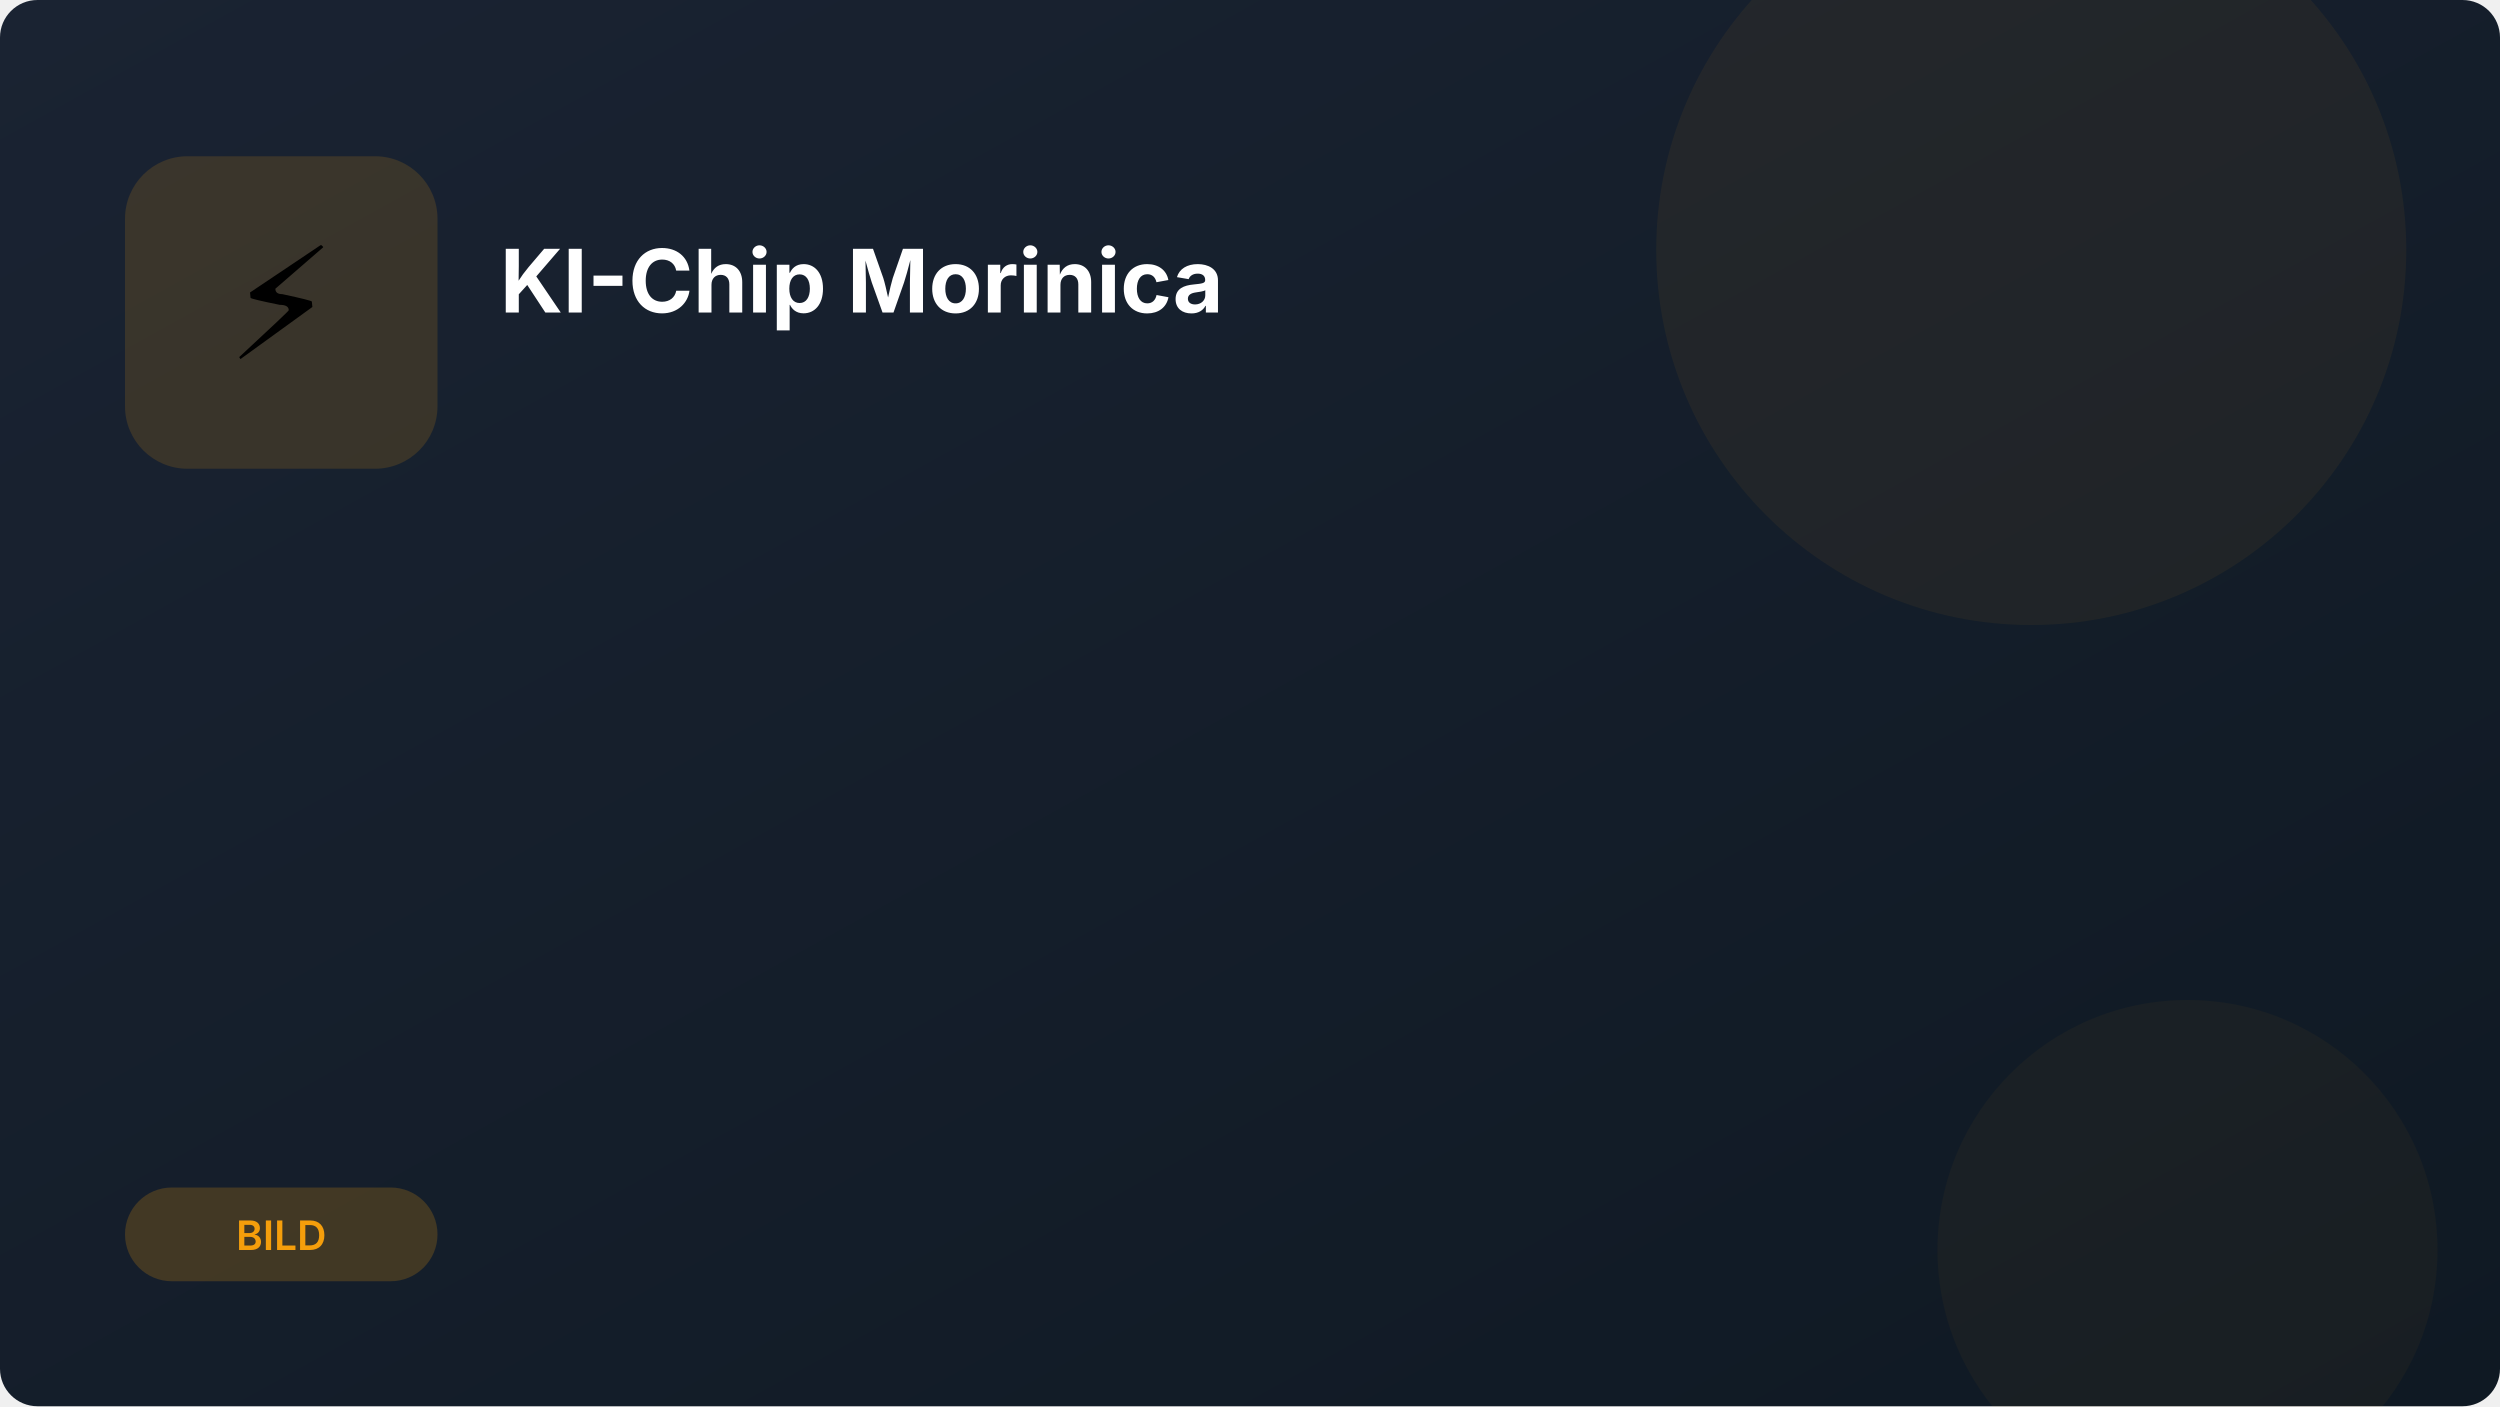
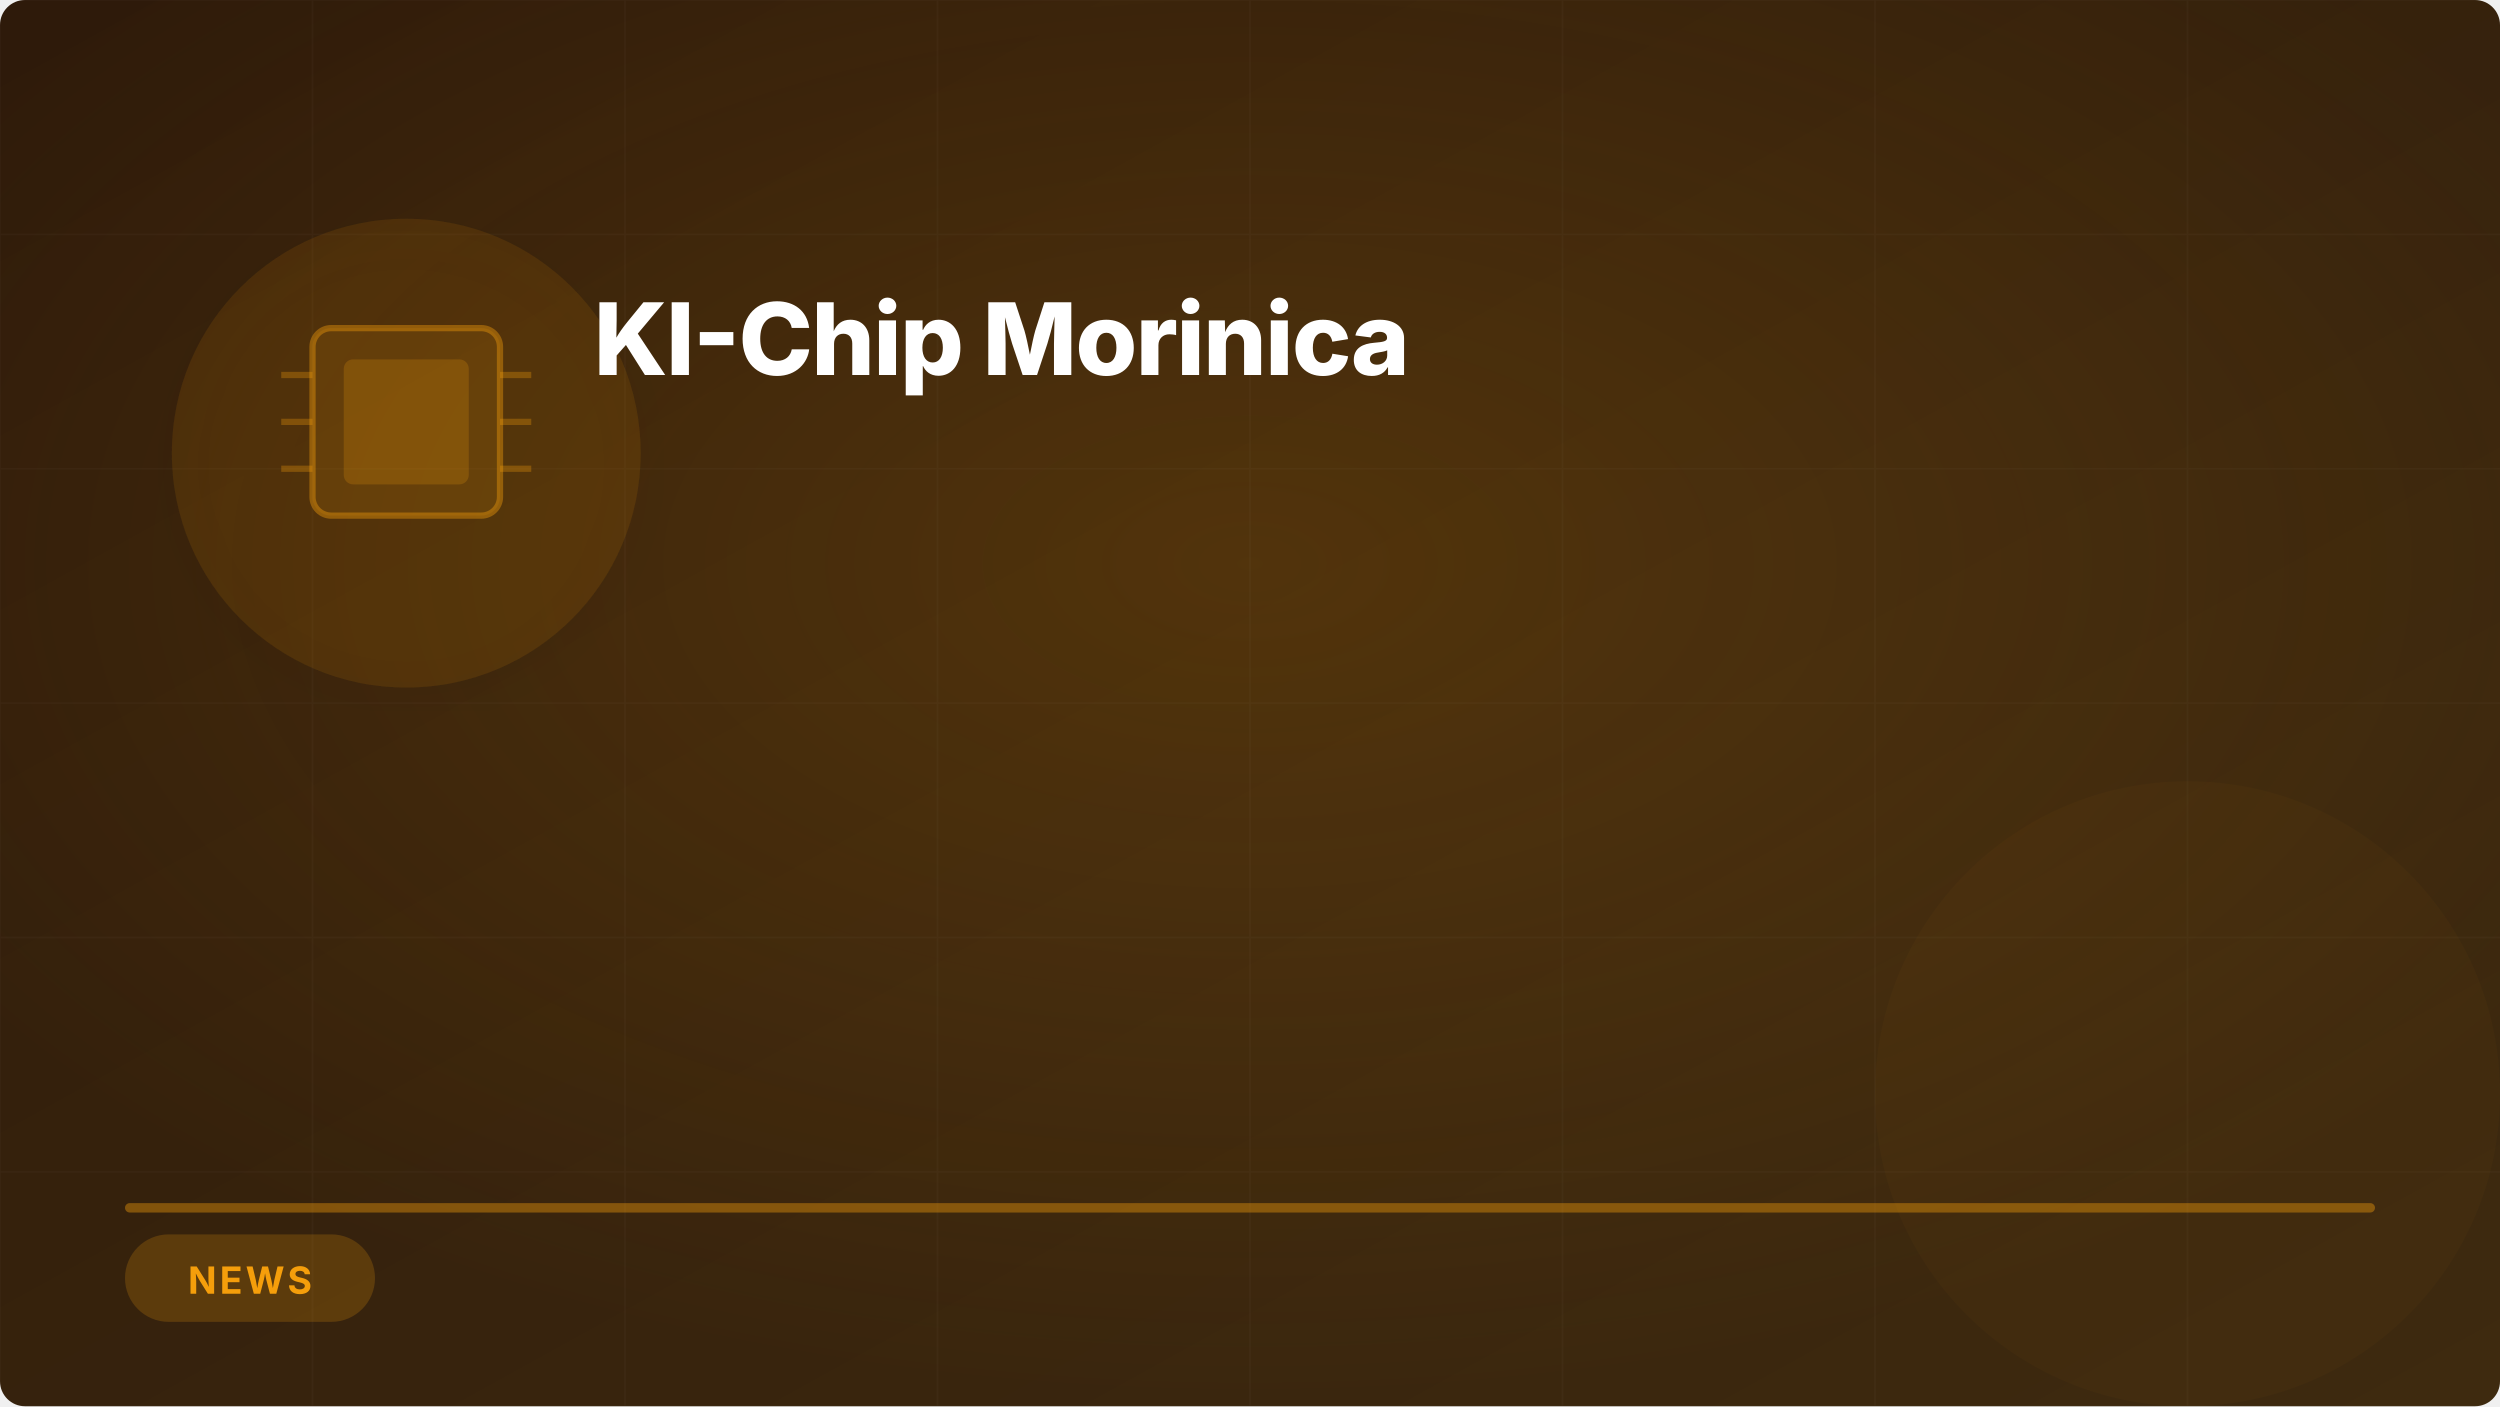
<svg xmlns="http://www.w3.org/2000/svg" width="800" height="450" viewBox="0 0 800 450">
  <defs>
    <linearGradient id="bg" x1="0%" y1="0%" x2="100%" y2="100%">
-       <stop offset="0%" style="stop-color:#1a2332;stop-opacity:1" />
-       <stop offset="100%" style="stop-color:#0f1923;stop-opacity:1" />
+       <stop offset="0%" style="stop-color:#2e1a0a" />
+       <stop offset="100%" style="stop-color:#3e2a0f" />
    </linearGradient>
-     <linearGradient id="accent" x1="0%" y1="0%" x2="100%" y2="100%">
-       <stop offset="0%" style="stop-color:#f59e0b;stop-opacity:1" />
-       <stop offset="100%" style="stop-color:#1e3a5f;stop-opacity:1" />
-     </linearGradient>
-     <filter id="glow">
-       <feGaussianBlur stdDeviation="3" result="blur" />
-       <feMerge>
-         <feMergeNode in="blur" />
-         <feMergeNode in="SourceGraphic" />
-       </feMerge>
+     <radialGradient id="glow" cx="50%" cy="40%" r="60%">
+       <stop offset="0%" style="stop-color:#f59e0b;stop-opacity:0.15" />
+       <stop offset="100%" style="stop-color:#f59e0b;stop-opacity:0" />
+     </radialGradient>
+     <filter id="shadow" x="-5%" y="-5%" width="110%" height="110%">
+       <feDropShadow dx="0" dy="4" stdDeviation="8" flood-color="#000" flood-opacity="0.4" />
    </filter>
  </defs>
-   <rect width="800" height="450" fill="url(#bg)" rx="12" />
-   <circle cx="650" cy="80" r="120" fill="#f59e0b" opacity="0.06" />
-   <circle cx="700" cy="400" r="80" fill="#f59e0b" opacity="0.04" />
-   <g transform="translate(40, 50)">
-     <rect width="100" height="100" rx="20" fill="#f59e0b" opacity="0.15" />
-     <text x="50" y="65" text-anchor="middle" font-size="50">⚡</text>
+   <rect width="800" height="450" fill="url(#bg)" rx="8" />
+   <rect width="800" height="450" fill="url(#glow)" />
+   <g opacity="0.025" stroke="#fff" stroke-width="0.5">
+     <line x1="0" y1="0" x2="800" y2="0" />
+     <line x1="0" y1="75" x2="800" y2="75" />
+     <line x1="0" y1="150" x2="800" y2="150" />
+     <line x1="0" y1="225" x2="800" y2="225" />
+     <line x1="0" y1="300" x2="800" y2="300" />
+     <line x1="0" y1="375" x2="800" y2="375" />
+     <line x1="0" y1="450" x2="800" y2="450" />
+     <line x1="0" y1="0" x2="0" y2="450" />
+     <line x1="100" y1="0" x2="100" y2="450" />
+     <line x1="200" y1="0" x2="200" y2="450" />
+     <line x1="300" y1="0" x2="300" y2="450" />
+     <line x1="400" y1="0" x2="400" y2="450" />
+     <line x1="500" y1="0" x2="500" y2="450" />
+     <line x1="600" y1="0" x2="600" y2="450" />
+     <line x1="700" y1="0" x2="700" y2="450" />
  </g>
-   <text x="160" y="100" font-family="system-ui, -apple-system, sans-serif" font-size="28" font-weight="700" fill="#ffffff">KI-Chip Morinica</text>
-   <rect x="40" y="380" width="100" height="30" rx="15" fill="#f59e0b" opacity="0.2" />
-   <text x="90" y="400" text-anchor="middle" font-family="system-ui, -apple-system, sans-serif" font-size="13" font-weight="600" fill="#f59e0b" text-transform="uppercase">BILD</text>
+   <g transform="translate(55, 70)" filter="url(#shadow)">
+     <circle cx="75" cy="75" r="75" fill="#f59e0b" opacity="0.1" />
+   </g>
+   <g transform="translate(55, 70)">
+     <rect x="45" y="35" width="60" height="60" rx="6" fill="#f59e0b" opacity="0.12" />
+     <rect x="45" y="35" width="60" height="60" rx="6" fill="none" stroke="#f59e0b" stroke-width="2" opacity="0.4" />
+     <rect x="55" y="45" width="40" height="40" rx="3" fill="#f59e0b" opacity="0.2" />
+     <line x1="45" y1="50" x2="35" y2="50" stroke="#f59e0b" stroke-width="2" opacity="0.3" />
+     <line x1="45" y1="65" x2="35" y2="65" stroke="#f59e0b" stroke-width="2" opacity="0.3" />
+     <line x1="45" y1="80" x2="35" y2="80" stroke="#f59e0b" stroke-width="2" opacity="0.3" />
+     <line x1="105" y1="50" x2="115" y2="50" stroke="#f59e0b" stroke-width="2" opacity="0.3" />
+     <line x1="105" y1="65" x2="115" y2="65" stroke="#f59e0b" stroke-width="2" opacity="0.3" />
+     <line x1="105" y1="80" x2="115" y2="80" stroke="#f59e0b" stroke-width="2" opacity="0.3" />
+   </g>
+   <text x="190" y="120" font-family="system-ui,-apple-system,sans-serif" font-size="32" font-weight="800" fill="#fff" letter-spacing="-0.5">KI-Chip Morinica</text>
+   <rect x="40" y="385" width="720" height="3" rx="1.5" fill="#f59e0b" opacity="0.4" />
+   <rect x="40" y="395" width="80" height="28" rx="14" fill="#f59e0b" opacity="0.2" />
+   <text x="80" y="414" text-anchor="middle" font-family="system-ui,-apple-system,sans-serif" font-size="12" font-weight="700" fill="#f59e0b" text-transform="uppercase" letter-spacing="1">NEWS</text>
+   <circle cx="700" cy="350" r="100" fill="#f59e0b" opacity="0.03" />
</svg>
